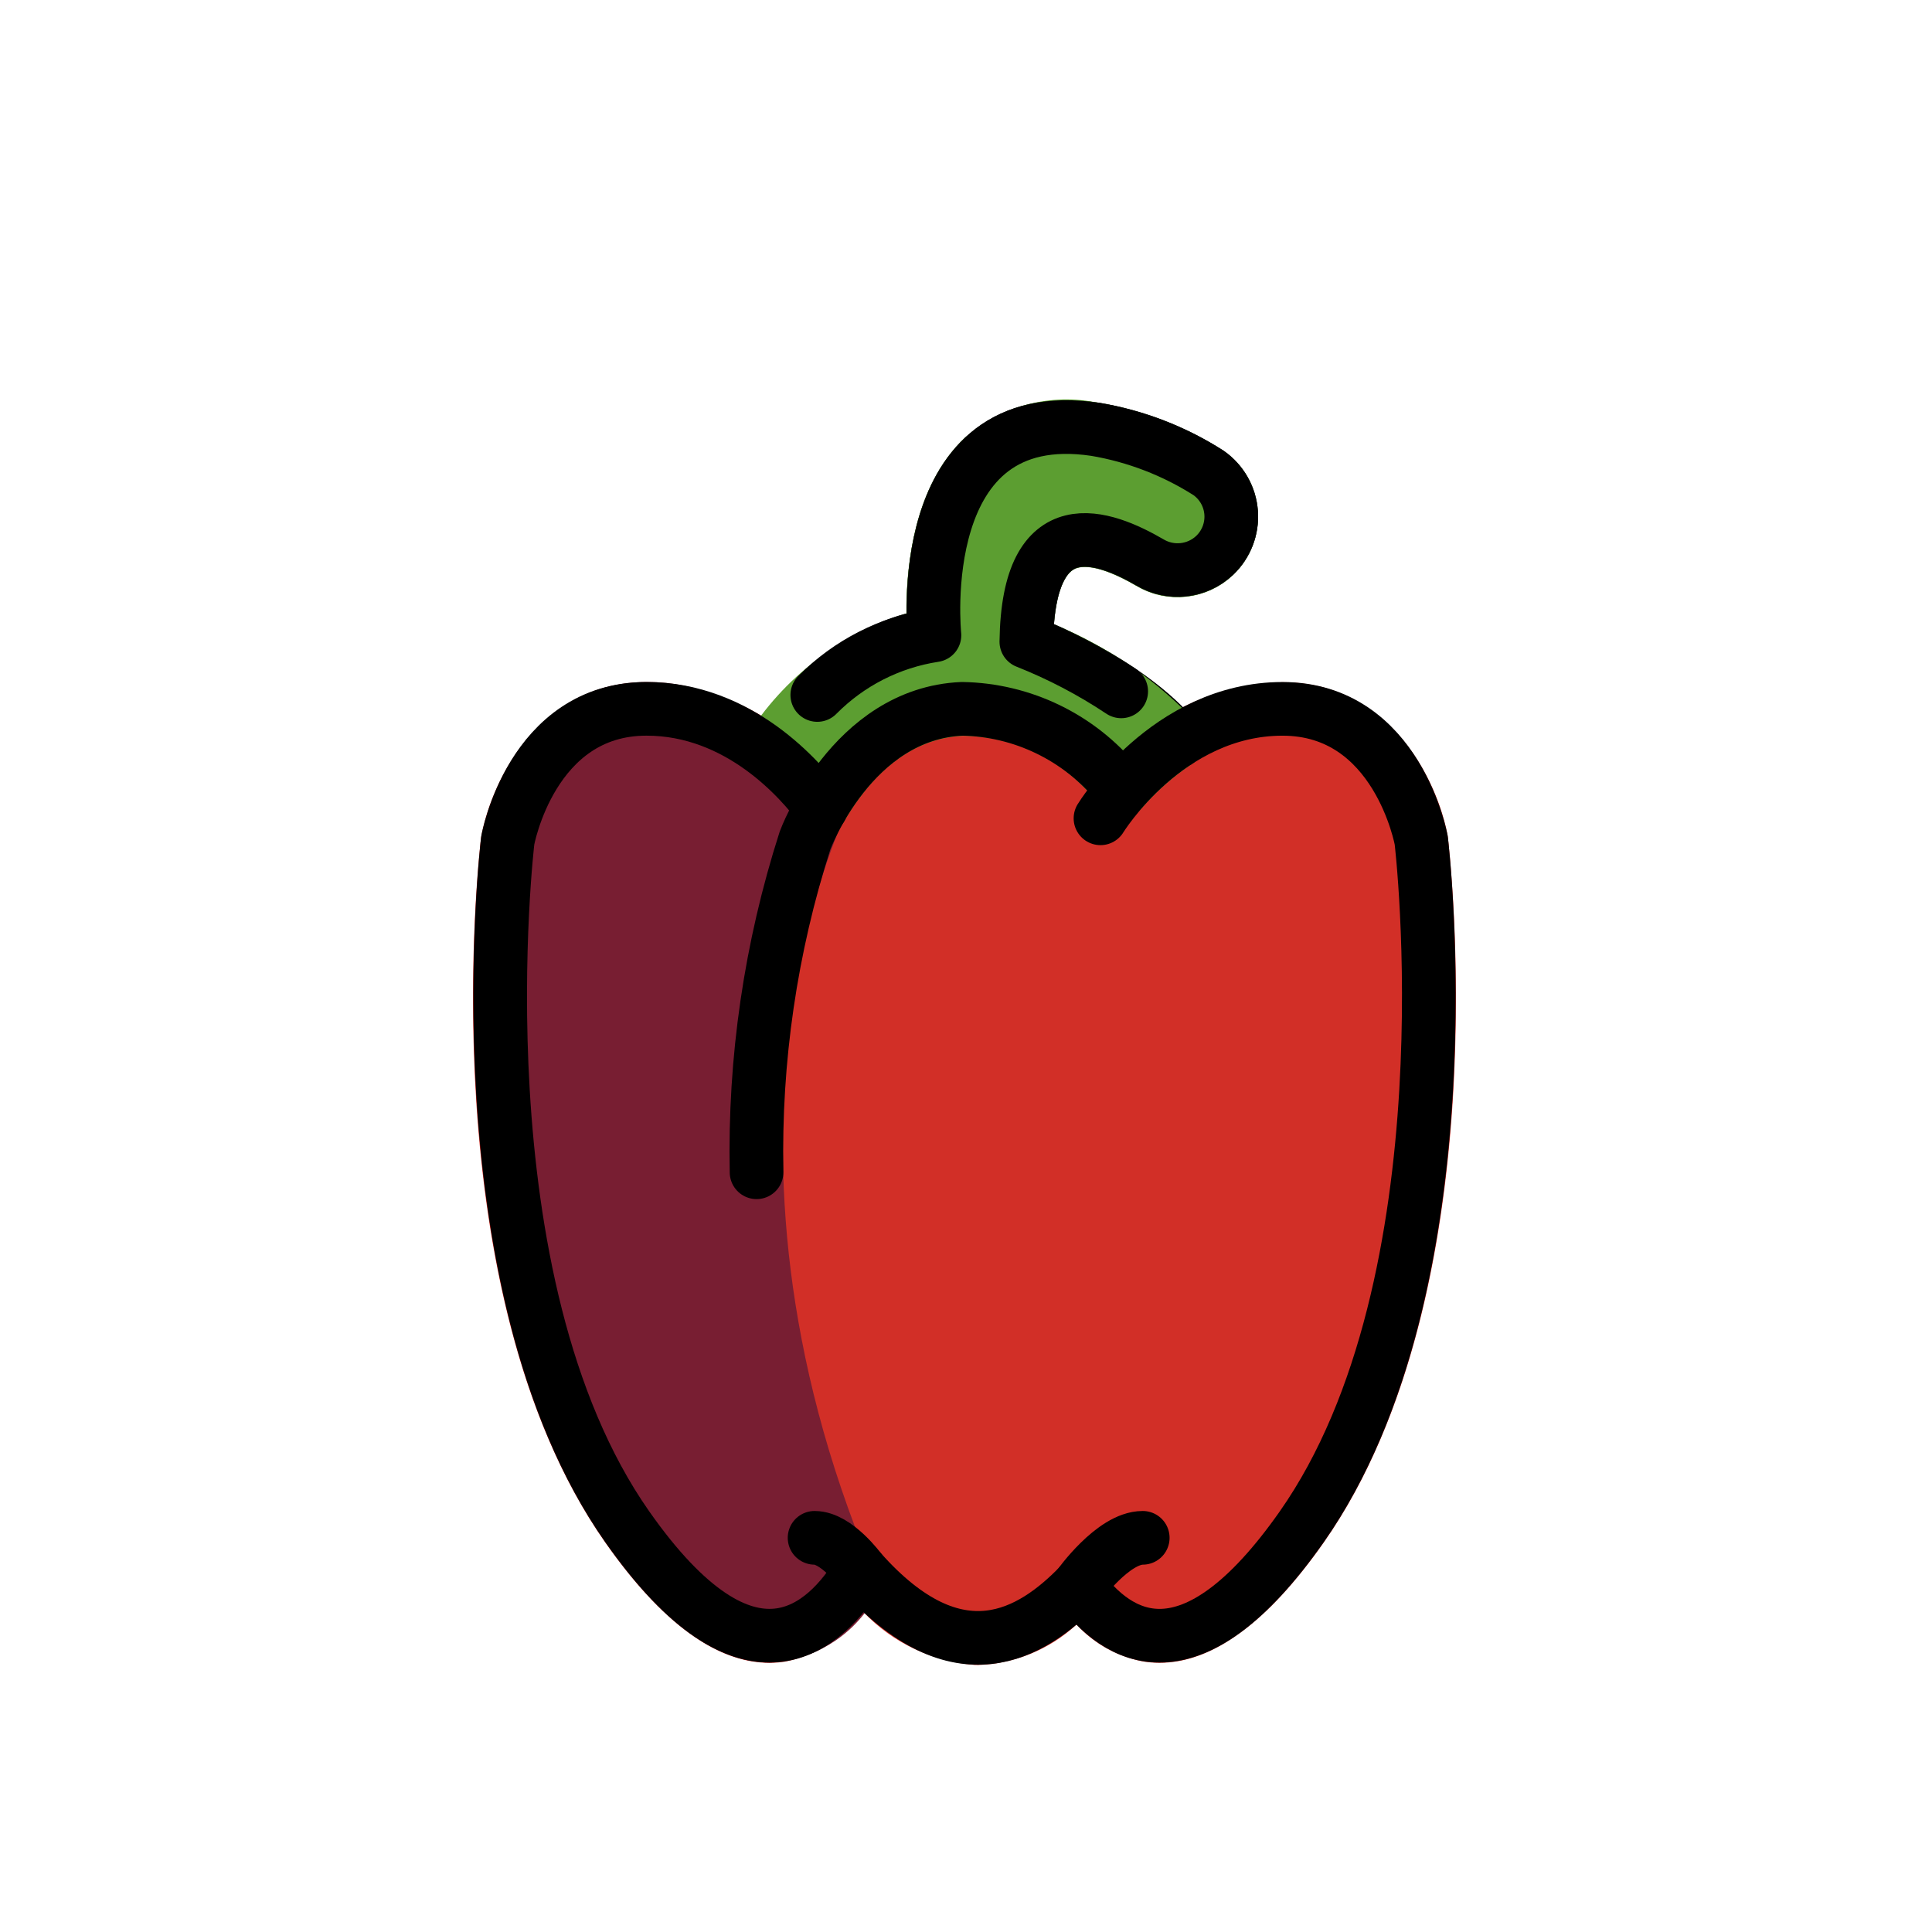
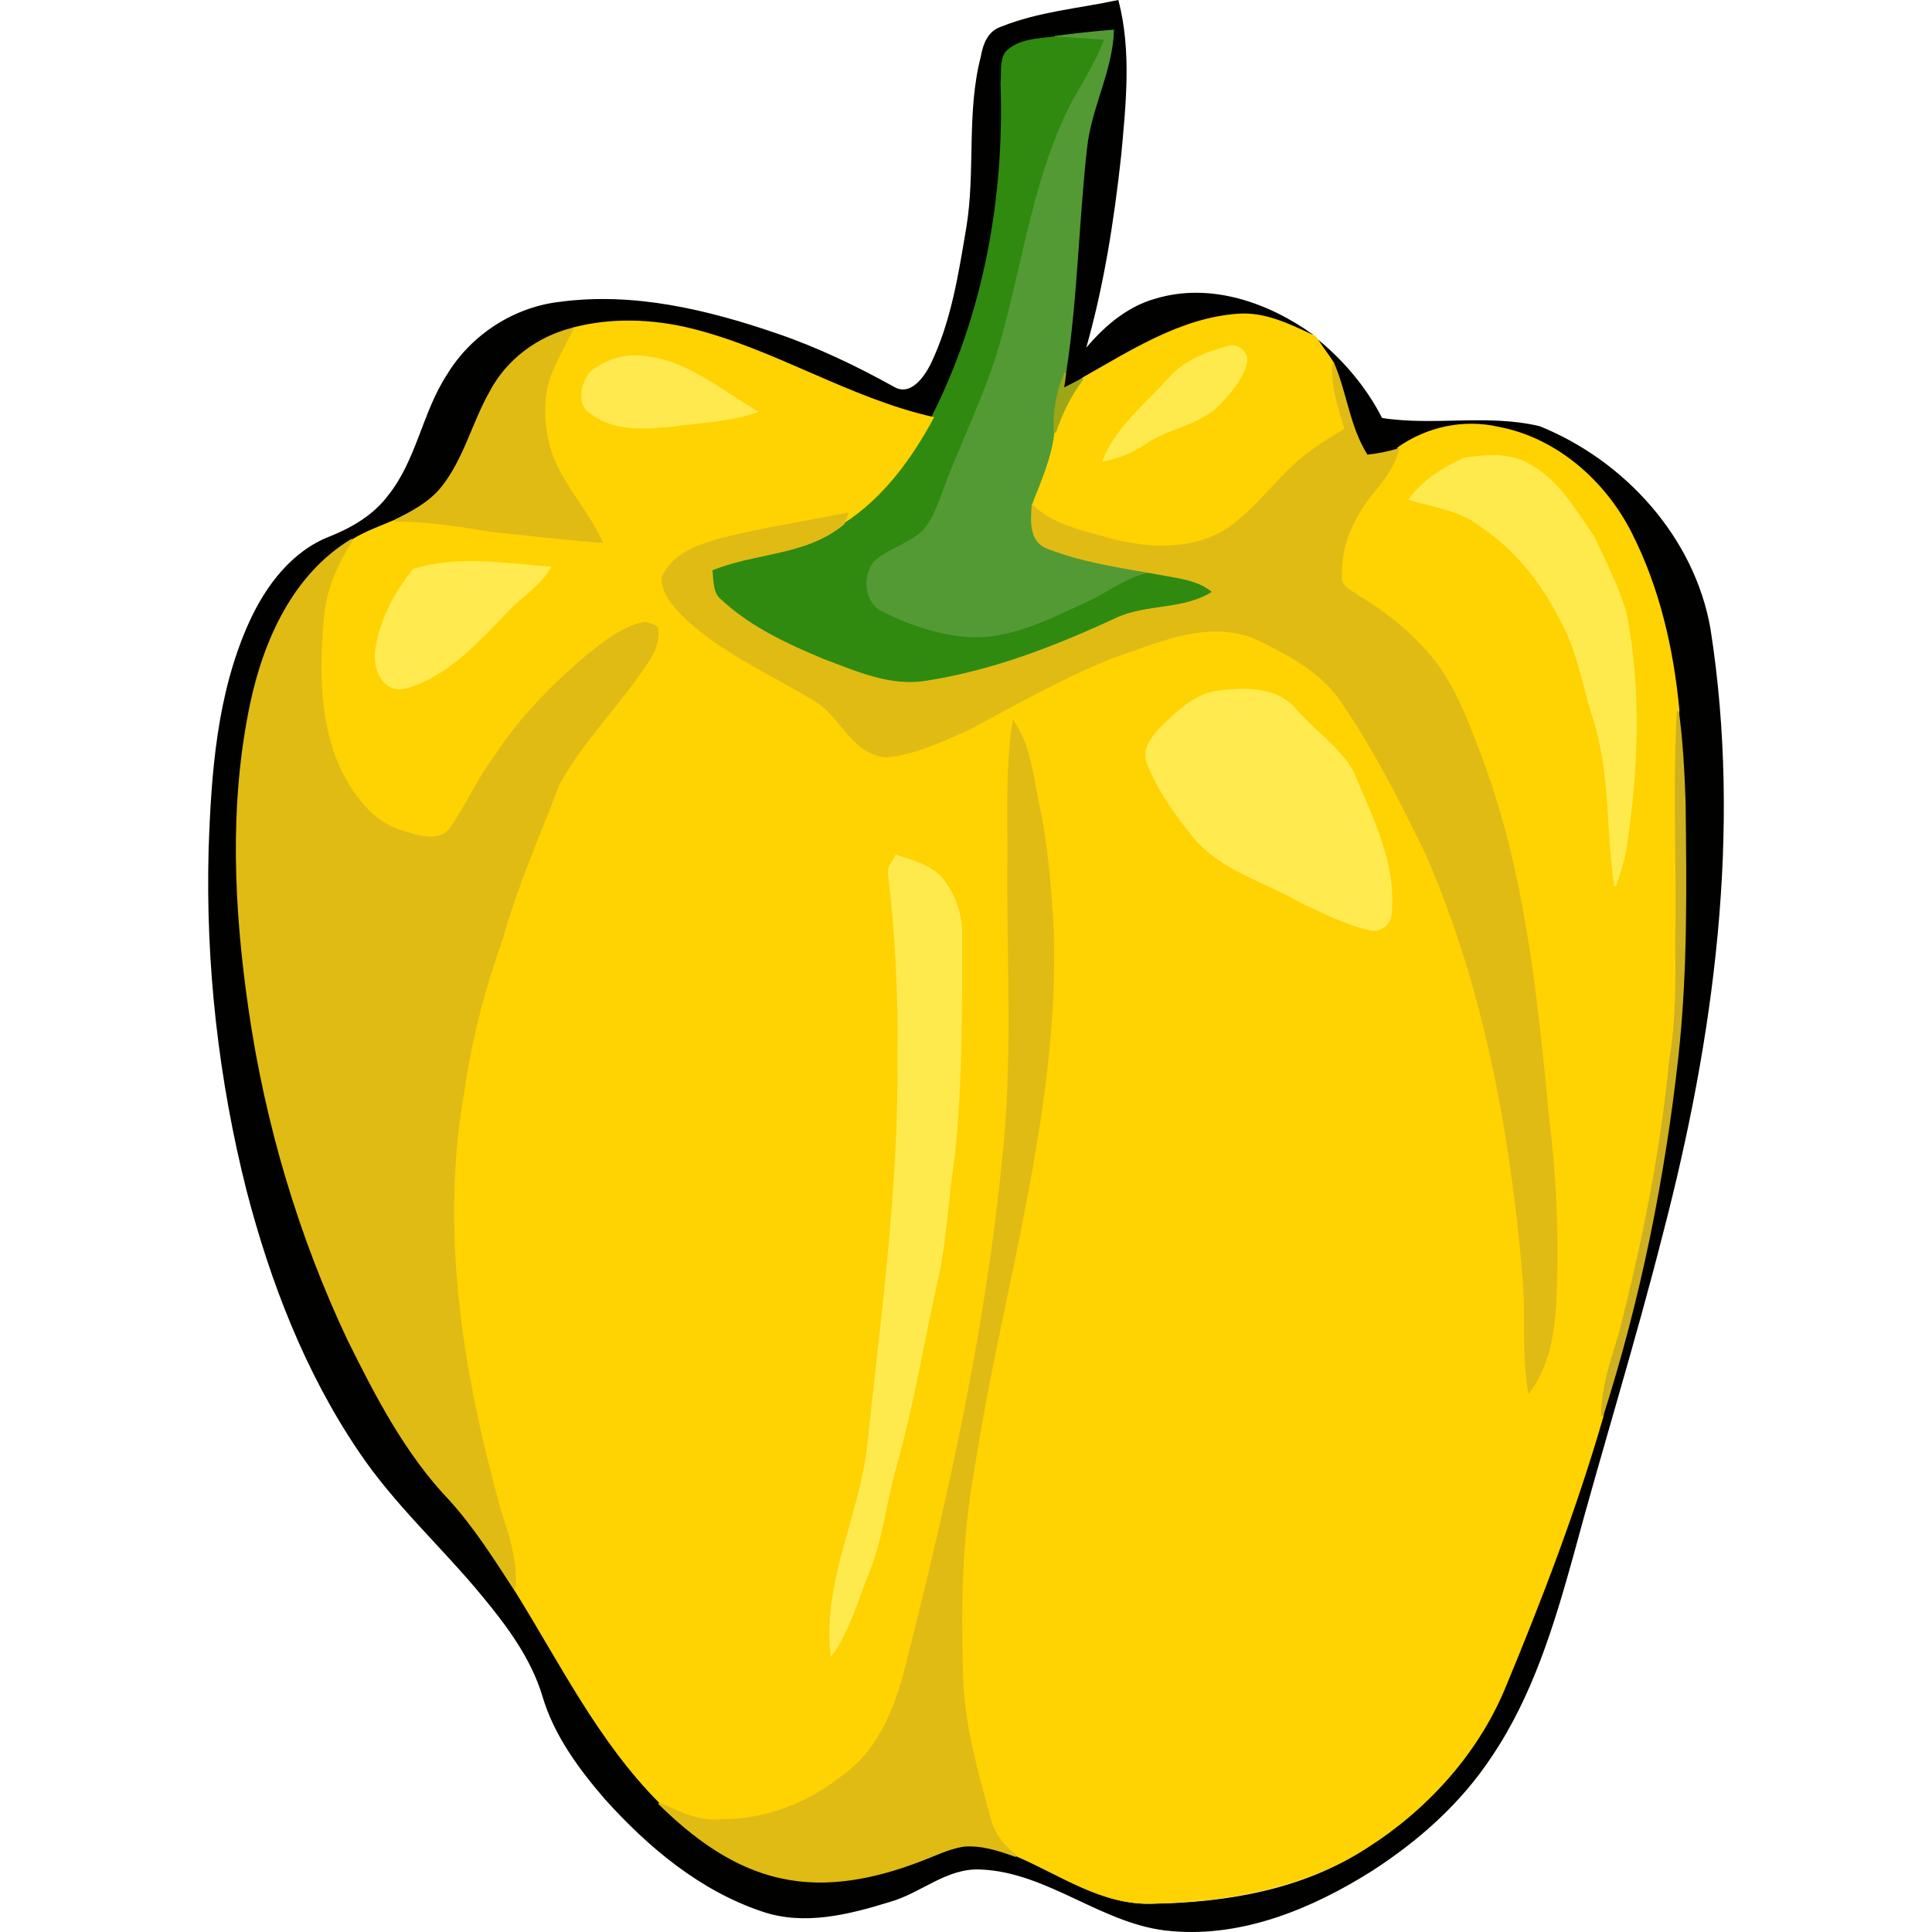
- <svg xmlns="http://www.w3.org/2000/svg" width="800px" height="800px" viewBox="0 0 72 72" id="emoji">
-   <g id="color">
-     <path fill="#d22f27" d="M53.951,31.155c-.355-1.981-2.1-5.729-6.155-5.729a8.699,8.699,0,0,0-5.973,2.572,8.012,8.012,0,0,0-6.006-2.571A7.047,7.047,0,0,0,30.51,28.446a8.911,8.911,0,0,0-6.417-3.019c-4.057,0-5.801,3.747-6.165,5.787-.082.686-1.931,16.916,4.626,26.266,2.091,2.982,4.146,4.489,6.118,4.489a3.965,3.965,0,0,0,.558-.04,4.791,4.791,0,0,0,2.953-1.846,6.413,6.413,0,0,0,4.148,1.965c.04.001.079.002.118.002a5.684,5.684,0,0,0,3.67-1.507,4.491,4.491,0,0,0,2.539,1.385,3.965,3.965,0,0,0,.558.04c1.972,0,4.028-1.507,6.119-4.489C55.89,48.13,54.042,31.899,53.951,31.155Z" />
-     <path fill="none" stroke="#000000" stroke-linecap="round" stroke-linejoin="round" stroke-width="2" d="M28.618,28.064c2.837-4.189,6.206-4.39,6.206-4.39S33.921,14.971,40.822,16a11.351,11.351,0,0,1,4.218,1.625,1.991,1.991,0,0,1,.224,3.075h0a2.012,2.012,0,0,1-2.408.262c-1.695-.984-4.536-2.085-4.607,2.952,0,0,3.798,1.425,5.639,3.711" />
-     <path fill="#5c9e31" d="M40.012,21.224c.241-.138.868-.241,2.336.611a2.998,2.998,0,0,0,4.522-2.821A2.947,2.947,0,0,0,45.6,16.808a12.347,12.347,0,0,0-4.637-1.79,5.707,5.707,0,0,0-5.04,1.332c-1.93,1.845-2.16,4.97-2.146,6.517a10.785,10.785,0,0,0-5.954,4.588l-.004.004-.003.006c-.011.016-.023.029-.034.046a.954.954,0,0,0-.063.152,1.002,1.002,0,0,0-.078.186.972.972,0,0,0-.012.187.591.591,0,0,0,.057.368.968.968,0,0,0,.074.183,1.002,1.002,0,0,0,.125.145.945.945,0,0,0,.113.131,9.58,9.58,0,0,1,1.792,1.837l.002.002a.992.992,0,0,0,.301.27c.013.008.028.01.042.017.018.009.037.015.056.023a.994.994,0,0,0,.403.095l.002,0,.001,0,.013-.002a1.005,1.005,0,0,0,.266-.042c.031-.009.059-.024.089-.036a.992.992,0,0,0,.179-.092c.015-.01.032-.013.046-.024s.019-.024.031-.035a.98.98,0,0,0,.211-.232c.008-.013.02-.023.028-.036l.001-.001c.811-1.4,2.237-3.09,4.434-3.184a6.442,6.442,0,0,1,4.971,2.448.978.978,0,0,0,.258.369.999.999,0,0,0,1.41-.102,9.183,9.183,0,0,1,1.781-1.594c.026-.018.04-.045.063-.064a.945.945,0,0,0,.133-.069,1,1,0,0,0,.152-1.406,15.222,15.222,0,0,0-5.39-3.74C39.391,21.749,39.817,21.335,40.012,21.224Z" />
-     <path fill="#781e32" d="M22.582,57.469c2.11,3.009,4.104,4.478,6.098,4.489h.022a4.759,4.759,0,0,0,3.821-2.276c.014-.019.016-.042.028-.062a1.467,1.467,0,0,0,.138-.363.874.874,0,0,0-.076-.551.951.951,0,0,0-.095-.18.309.309,0,0,1-.032-.061c-6.753-16.087-1.101-27.8-1.028-27.98.009-.023.005-.046.013-.069a1.083,1.083,0,0,0-.063-.757c-.011-.022-.011-.046-.024-.067-.113-.186-3.005-4.176-7.262-4.176-4.056,0-5.8,3.747-6.155,5.729C17.875,31.889,16.026,48.12,22.582,57.469Z" />
-   </g>
-   <g id="line">
-     <path fill="none" stroke="#000000" stroke-linecap="round" stroke-linejoin="round" stroke-width="2" d="M30.602,30.098c-.756-1.026-3.047-3.682-6.509-3.682-4.291,0-5.171,4.905-5.171,4.905s-1.961,16.43,4.451,25.573c4.559,6.501,7.416,3.758,8.687,1.629" />
-     <path fill="none" stroke="#000000" stroke-linecap="round" stroke-linejoin="round" stroke-width="2" d="M41.012,30.496s2.492-4.079,6.783-4.079,5.171,4.905,5.171,4.905,1.961,16.43-4.451,25.573c-4.154,5.923-6.895,4.172-8.311,2.204" />
-     <path fill="none" stroke="#000000" stroke-linecap="round" stroke-linejoin="round" stroke-width="2" d="M41.635,29.214a7.635,7.635,0,0,0-5.777-2.798c-4.117.174-5.856,4.905-5.856,4.905a37.922,37.922,0,0,0-1.807,12.366" />
-     <path fill="none" stroke="#000000" stroke-linecap="round" stroke-linejoin="round" stroke-width="2" d="M30.357,57.31c.819,0,1.702,1.213,1.702,1.213,3.635,4.106,6.408,2.356,8.148.573,0,0,1.272-1.786,2.38-1.786" />
-     <path fill="none" stroke="#000000" stroke-linecap="round" stroke-linejoin="round" stroke-width="2" d="M30.458,25.9a7.793,7.793,0,0,1,4.366-2.226S33.921,14.971,40.822,16a11.351,11.351,0,0,1,4.218,1.625,1.991,1.991,0,0,1,.224,3.075h0a2.012,2.012,0,0,1-2.408.262c-1.695-.984-4.536-2.085-4.607,2.952a18.998,18.998,0,0,1,3.535,1.851" />
+ <svg xmlns="http://www.w3.org/2000/svg" version="1.1" id="Layer_1" x="0px" y="0px" viewBox="0 0 256 256" enable-background="new 0 0 1920 1407" xml:space="preserve" width="256" height="256">
+   <defs id="defs770" />
+   <g id="g322" transform="matrix(0.6867104,0,0,0.6867104,-212.9137,-473.1901)">
+     <path d="m 503.3,694.4 c 7.2,-2.9 14.9,-3.5 22.4,-5.1 2.5,9.7 1.4,19.9 0.5,29.7 -1.4,12.8 -3.4,25.6 -7,38 3.6,-4.4 8.1,-8.5 13.8,-10.1 10.5,-3.2 21.7,0.7 30.3,6.9 -4.5,-2.1 -9.2,-4.4 -14.3,-4 -11,0.8 -20.6,7 -29.9,12.3 -1.3,0.7 -2.6,1.3 -3.8,2 0.1,-0.8 0.3,-2.4 0.5,-3.2 2.2,-14.3 2.5,-28.8 4,-43.1 0.7,-7.8 4.9,-14.8 5.2,-22.7 -3.8,0.2 -7.5,0.7 -11.2,1.2 -3.2,0.4 -7,0.5 -9.4,2.9 -1.1,1.7 -0.7,3.9 -0.8,5.9 0.8,22.2 -3.3,44.8 -13.4,64.7 -16.3,-3.7 -30.5,-13.2 -46.7,-17.1 -7.5,-1.8 -15.4,-2.1 -22.8,-0.1 -6.7,1.7 -12.6,6.1 -15.8,12.2 -3.4,6 -5,13 -9.4,18.4 -2.3,3 -5.8,4.7 -9.1,6.4 -2.8,1.2 -5.7,2.2 -8.3,3.8 -11.2,6.7 -16.8,19.4 -19.5,31.7 -4,19.5 -3.1,39.6 -0.4,59.2 3.3,22 9.6,43.6 19.1,63.8 5.4,10.8 11,21.8 19.5,30.7 4.8,5.3 8.6,11.3 12.5,17.3 8.8,14.1 16.2,29.3 28.1,41.2 6.6,6.5 14.3,12.3 23.5,14.3 8.9,2 18.1,0 26.5,-3.1 2.9,-1 5.6,-2.5 8.7,-3 3.5,-0.3 6.9,0.8 10.2,2 8.4,3.6 16.3,9.3 25.9,9.1 14.4,-0.2 29.3,-2.7 41.5,-10.7 11.5,-7.3 21.2,-17.8 26.5,-30.5 7.3,-17.3 13.9,-34.8 19.1,-52.8 7.1,-22.5 11.9,-45.8 14.5,-69.3 1.8,-16.3 1.5,-32.7 1.4,-49.1 -0.2,-5.9 -0.6,-11.8 -1.3,-17.6 -1.1,-11.7 -3.8,-23.4 -9.1,-34 -5.1,-10.1 -14.5,-18.4 -25.7,-20.5 -6.7,-1.5 -13.6,0 -19.2,3.9 -2,0.6 -4,1 -6,1.2 -3.5,-5.4 -4,-12 -6.5,-17.8 -1,-1.6 -2.1,-3.2 -3.2,-4.7 5.1,4.2 9.4,9.3 12.4,15.2 10.1,1.6 20.5,-0.8 30.5,1.6 16.3,6.6 29.7,21.3 32.8,38.9 6.1,39 0.7,78.9 -9.2,116.8 -5.3,20.9 -11.7,41.4 -17.3,62.2 -3.7,13.3 -7.8,26.8 -15.6,38.4 -5.9,9 -14.1,16.3 -23.1,22.1 -11.4,7.2 -24.8,12.8 -38.5,11.6 -13.2,-1 -23.7,-11.4 -37,-11.9 -6.6,-0.3 -11.5,4.6 -17.6,6.3 -7.8,2.4 -16.4,4.6 -24.5,1.8 -11.9,-4 -21.8,-12.3 -30.1,-21.5 -5.1,-5.9 -9.9,-12.4 -12.1,-19.9 -2.2,-7.3 -6.8,-13.5 -11.6,-19.3 -7.8,-9.5 -17,-17.7 -23.9,-28 -10.3,-15.2 -17,-32.6 -21.6,-50.3 -5.4,-21.4 -7.9,-43.6 -7.3,-65.7 0.5,-14.8 1.6,-30.1 7.8,-43.8 3.2,-7 8.2,-13.7 15.6,-16.5 4.2,-1.7 8.3,-4.1 11.1,-7.8 5.6,-6.9 6.7,-16.2 11.5,-23.5 4.6,-7.6 12.8,-12.9 21.6,-13.9 14.2,-1.9 28.4,1.5 41.8,6.1 7.9,2.7 15.4,6.3 22.6,10.3 3.3,1.9 6,-1.9 7.3,-4.5 4,-8.3 5.4,-17.5 6.9,-26.4 1.8,-10.9 0,-22.2 2.8,-33 0.4,-2.3 1.3,-4.8 3.8,-5.6 z" id="path288" style="fill:#010100;stroke:#010100;stroke-width:0.394" />
+     <path d="m 513.6,696.2 c 3.7,-0.5 7.5,-0.9 11.2,-1.2 -0.3,7.9 -4.4,14.9 -5.2,22.7 -1.6,14.3 -1.8,28.8 -4,43.1 -1.5,3.7 -2.3,7.6 -2,11.5 -0.5,4.9 -2.5,9.5 -4.3,14 -0.2,2.9 -0.5,7 3,8.1 6.9,2.8 14.3,3.7 21.6,5 -5.4,0.3 -9.5,4 -14.3,6 -7.1,3.3 -14.5,7.1 -22.6,6.7 -5.8,-0.4 -11.5,-2.3 -16.7,-4.9 -3.6,-1.7 -4,-6.9 -1.9,-9.9 2.6,-2.6 6.4,-3.5 9.2,-5.8 1.7,-1.8 2.6,-4.1 3.6,-6.3 3.7,-10.5 9,-20.4 11.9,-31.2 4.3,-15.5 6.3,-31.8 13.9,-46.1 2.1,-3.6 4.2,-7.2 5.8,-11.1 -3,-0.2 -6.1,-0.4 -9.2,-0.6 z" id="path290" style="fill:#539a34;stroke:#539a34;stroke-width:0.394" />
+     <path d="m 504.2,699.2 c 2.4,-2.5 6.2,-2.5 9.4,-2.9 3.1,0.2 6.1,0.4 9.2,0.6 -1.5,3.9 -3.7,7.5 -5.8,11.1 -7.6,14.3 -9.6,30.7 -13.9,46.1 -2.9,10.8 -8.2,20.7 -11.9,31.2 -0.9,2.2 -1.8,4.6 -3.6,6.3 -2.8,2.4 -6.6,3.3 -9.2,5.8 -2.2,3 -1.8,8.2 1.9,9.9 5.2,2.6 10.9,4.5 16.7,4.9 8.1,0.4 15.5,-3.4 22.6,-6.7 4.7,-2.1 8.9,-5.8 14.3,-6 3.5,0.7 7.5,1 10.3,3.5 -5.6,3.7 -12.8,2.4 -18.8,5.2 -11.7,5.4 -23.8,10.1 -36.5,12.1 -7,1.2 -13.6,-1.8 -20,-4.2 -7,-3 -14.1,-6.2 -19.7,-11.4 -1.9,-1.5 -1.6,-3.9 -1.9,-6 8.3,-3.5 18.2,-2.8 25.5,-8.9 7.5,-4.9 12.9,-12.3 17.1,-20.1 10.1,-19.9 14.2,-42.5 13.4,-64.7 0.2,-1.9 -0.2,-4.2 0.9,-5.8 z" id="path292" style="fill:#2f8a0f;stroke:#2f8a0f;stroke-width:0.394" />
+     <path d="m 519,762.1 c 9.4,-5.3 18.9,-11.5 29.9,-12.3 5.1,-0.4 9.8,1.9 14.3,4 l 0.6,0.3 0.3,0.4 c 1,1.6 2.2,3.1 3.2,4.7 -0.3,4.3 1.1,8.4 2.5,12.4 -2.5,1.5 -5,3 -7.3,4.8 -5.6,4.3 -9.6,10.5 -15.5,14.5 -6.7,4.4 -15.4,4 -22.8,1.9 -5.1,-1.6 -10.8,-2.5 -14.8,-6.4 1.8,-4.6 3.8,-9.1 4.3,-14 1.2,-3.7 2.9,-7.2 5.3,-10.3 m 16.8,-0.1 c -4.5,5.1 -10.2,9.4 -12.8,15.9 2.8,-0.6 5.5,-1.5 7.8,-3.2 4.7,-3.3 11,-3.7 14.9,-8.1 2,-2.3 4.2,-4.7 4.8,-7.7 0.4,-1.8 -1.7,-3.5 -3.4,-2.9 -4.2,1.1 -8.4,2.7 -11.3,6 z" id="path294" style="fill:#ffd201;stroke:#ffd201;stroke-width:0.394" />
+     <path d="m 420.5,752.5 c 7.4,-2 15.4,-1.7 22.8,0.1 16.2,4 30.4,13.4 46.7,17.1 -4.2,7.8 -9.6,15.2 -17.1,20.1 0.2,-0.5 0.5,-1.4 0.7,-1.9 -8,1.6 -16.1,2.7 -23.9,4.8 -4.4,1.3 -9.7,2.9 -11.7,7.5 0,3.3 2.6,5.9 4.8,8.1 7.2,6.5 16.2,10.5 24.5,15.5 5.2,3 7.4,10.5 14,10.9 5.4,-0.5 10.4,-3 15.4,-5.1 9.2,-4.9 18.3,-10 28,-14 8.8,-2.9 18.3,-7.5 27.5,-3.8 6.4,3.1 13.2,6.5 17.2,12.8 6.3,9.1 11.2,19 16,28.9 11.2,25.7 16.3,53.6 18.7,81.3 0.7,7.5 -0.3,15.1 1.1,22.5 3.5,-4.7 4.7,-10.7 5,-16.4 0.5,-12 0.2,-24.1 -1.3,-36 -2.3,-24.1 -4.7,-48.6 -13.5,-71.3 -2.3,-6 -4.6,-12.2 -8.6,-17.3 -4.1,-4.9 -9,-9.1 -14.5,-12.4 -1.4,-1.1 -3.7,-1.8 -3.4,-4 -0.3,-6.2 2.7,-12 6.6,-16.7 2,-2.3 3.7,-4.7 4.4,-7.7 5.6,-3.9 12.5,-5.4 19.2,-3.9 11.3,2.1 20.7,10.5 25.7,20.5 5.3,10.5 8,22.2 9.1,34 -0.8,14.9 0,29.8 -0.3,44.7 0.1,7.7 0.1,15.4 -1.2,23 -1.7,17.7 -5.2,35.3 -9.7,52.5 -1.5,5.2 -3.4,10.4 -3.4,15.9 -5.2,18 -11.9,35.5 -19.1,52.8 -5.3,12.6 -15,23.2 -26.5,30.5 -12.3,7.9 -27.2,10.4 -41.5,10.7 -9.5,0.3 -17.5,-5.5 -25.9,-9.1 -2.5,-1.8 -4.4,-4.3 -5.1,-7.3 -2.4,-8.8 -5,-17.7 -5.3,-26.9 -0.3,-13.4 -0.3,-26.8 2.1,-40 5.3,-34.7 16.4,-68.7 15.4,-104.1 -0.5,-8.4 -1.1,-16.8 -2.9,-25 -1.2,-5.3 -1.6,-10.9 -4.7,-15.5 -1.4,9.8 -0.8,19.7 -0.9,29.6 0,18.3 1,36.7 -1,54.9 -3.2,32.6 -10.4,64.6 -18.3,96.3 -2,8.4 -5.2,17.4 -12.6,22.6 -6.7,5.4 -15.1,8.7 -23.8,8.5 -4.2,0.3 -8,-1.7 -11.7,-3.3 -11.9,-11.9 -19.3,-27.1 -28.1,-41.2 0.5,-5.2 -1.2,-10.2 -2.8,-15.1 -7.3,-26.2 -11.9,-54 -7,-81.1 1.4,-10.1 4.2,-20 7.5,-29.6 2.8,-10.1 7.2,-19.6 10.8,-29.4 4.9,-8.8 12.3,-15.8 17.6,-24.3 1.1,-1.8 1.8,-3.9 1.4,-6 -1,-0.5 -2,-1.1 -3.1,-0.7 -3.8,1 -7,3.5 -10.1,6 -6.8,5.8 -13.2,12.2 -18.1,19.8 -3.3,4.3 -5.3,9.3 -8.4,13.6 -2.2,3.2 -6.5,1.6 -9.5,0.7 -5.8,-1.7 -9.6,-7 -12.1,-12.2 -4,-8.9 -4,-18.9 -3.2,-28.4 0.3,-5.7 2.6,-11 5.7,-15.7 2.6,-1.6 5.5,-2.6 8.3,-3.8 6.2,0 12.4,1 18.5,2 7.1,0.7 14.2,1.6 21.3,2.1 -3,-6.7 -8.7,-12 -10.4,-19.4 -1,-4.5 -1,-9.5 0.9,-13.8 1.1,-2.7 2.5,-5.3 3.8,-7.9 m 3.5,8.5 c -1.7,2.1 -2.6,6.2 0.2,7.8 4.5,3.4 10.4,2.9 15.7,2.4 5.4,-0.8 10.9,-0.9 16.1,-2.7 -7,-4.1 -13.6,-9.9 -22,-10.6 -3.6,-0.4 -7.3,0.8 -10,3.1 m 168.5,16.6 c -3.9,1.9 -7.8,4.3 -10.6,7.7 4.7,1.4 9.8,2 13.7,5.1 6.5,4.4 11.7,10.6 15.2,17.7 3.5,6 4.5,13 6.6,19.5 3.4,10.4 2.6,21.6 4.1,32.3 0.9,-2.6 1.8,-5.2 2.1,-7.9 2.2,-14.8 2.8,-30 -0.1,-44.7 -1.5,-5.2 -4,-10 -6.3,-14.9 -3.3,-4.8 -6.4,-10.2 -11.6,-13.3 -3.7,-2.6 -8.8,-2.1 -13.1,-1.5 M 389.9,799 c -3.5,4.3 -6.3,9.5 -7.2,15.1 -0.7,3.5 0.9,8.5 5.4,7.7 8,-2.2 13.8,-8.6 19.4,-14.4 2.7,-3.1 6.5,-5.1 8.6,-8.8 -8.7,-0.8 -17.8,-2.3 -26.2,0.4 m 154.5,23.6 c -4.1,0.9 -7.2,3.9 -10,6.8 -1.7,1.8 -3.8,4.3 -2.8,6.9 2,5.3 5.4,9.9 8.9,14.3 5.5,6.4 13.9,8.6 20.9,12.7 4.1,1.9 8.2,4 12.6,5.1 1.8,0.6 3.9,-0.4 4.4,-2.3 1.3,-10 -3.7,-19.1 -7.3,-28.1 -2.7,-4.7 -7.5,-7.8 -11,-11.9 -3.9,-4.6 -10.4,-4.2 -15.7,-3.5 M 483,854.2 c -0.6,1.1 -1.7,2.2 -1.3,3.7 1.4,11.7 2,23.4 1.8,35.2 0.3,25.1 -3.1,50 -5.8,74.9 -1.6,13.6 -8.7,26.4 -7.1,40.4 3.4,-4.8 4.9,-10.5 7.1,-15.9 2.7,-6.6 3.3,-13.8 5.3,-20.6 3.5,-12.5 5.5,-25.3 8.4,-37.9 1.4,-7.2 1.7,-14.6 2.8,-21.9 1.5,-14.3 1.3,-28.6 1.4,-43 0,-3.6 -1.3,-7.1 -3.4,-10 -2.3,-2.9 -6,-3.7 -9.2,-4.9 z" id="path296" style="fill:#ffd202;stroke:#ffd202;stroke-width:0.394" />
+     <path d="m 404.7,764.7 c 3.2,-6.1 9.1,-10.5 15.8,-12.2 -1.3,2.6 -2.7,5.2 -3.9,7.9 -1.9,4.3 -1.9,9.2 -0.9,13.8 1.6,7.3 7.3,12.6 10.4,19.4 -7.1,-0.5 -14.2,-1.4 -21.3,-2.1 -6.1,-1 -12.3,-2 -18.5,-2 3.3,-1.6 6.7,-3.4 9.1,-6.4 4.3,-5.4 5.9,-12.4 9.3,-18.4 z" id="path298" style="fill:#e0bb14;stroke:#e0bb14;stroke-width:0.394" />
+     <path d="m 567.3,759.2 c 2.5,5.8 3,12.3 6.5,17.8 2,-0.2 4.1,-0.6 6,-1.2 -0.7,2.9 -2.5,5.4 -4.4,7.7 -3.9,4.6 -6.9,10.5 -6.6,16.7 -0.3,2.2 2,2.9 3.4,4 5.5,3.3 10.5,7.4 14.5,12.4 4,5.1 6.3,11.3 8.6,17.3 8.8,22.7 11.2,47.2 13.5,71.3 1.5,12 1.9,24 1.3,36 -0.4,5.8 -1.5,11.7 -5,16.4 -1.3,-7.4 -0.4,-15 -1.1,-22.5 -2.4,-27.8 -7.5,-55.7 -18.7,-81.3 -4.8,-9.9 -9.8,-19.8 -16,-28.9 -3.9,-6.2 -10.7,-9.7 -17.2,-12.8 -9.3,-3.7 -18.8,0.9 -27.5,3.8 -9.7,3.9 -18.8,9.1 -28,14 -4.9,2.1 -9.9,4.6 -15.4,5.1 -6.7,-0.4 -8.8,-7.9 -14,-10.9 -8.3,-5 -17.3,-9 -24.5,-15.5 -2.2,-2.2 -4.9,-4.8 -4.8,-8.1 2,-4.6 7.2,-6.3 11.7,-7.5 7.9,-2 16,-3.2 23.9,-4.8 -0.2,0.5 -0.5,1.4 -0.7,1.9 -7.3,6.1 -17.2,5.4 -25.5,8.9 0.3,2.1 0,4.6 1.9,6 5.6,5.2 12.7,8.5 19.7,11.4 6.4,2.4 13,5.4 20,4.2 12.8,-2 24.9,-6.7 36.5,-12.1 6,-2.8 13.2,-1.5 18.8,-5.2 -2.8,-2.5 -6.8,-2.8 -10.3,-3.5 -7.2,-1.3 -14.7,-2.3 -21.6,-5 -3.5,-1.2 -3.2,-5.2 -3,-8.1 4,3.9 9.6,4.8 14.8,6.4 7.5,2 16.1,2.4 22.8,-1.9 5.9,-4 9.8,-10.2 15.5,-14.5 2.3,-1.8 4.8,-3.3 7.3,-4.8 -1.3,-4.3 -2.7,-8.4 -2.4,-12.7 z" id="path300" style="fill:#e0bb14;stroke:#e0bb14;stroke-width:0.394" />
+     <path d="m 358.5,824.9 c 2.6,-12.3 8.3,-25 19.5,-31.7 -3.1,4.7 -5.4,10.1 -5.7,15.7 -0.8,9.5 -0.8,19.6 3.2,28.4 2.5,5.2 6.3,10.5 12.1,12.2 3,0.9 7.3,2.5 9.5,-0.7 3.1,-4.4 5.2,-9.4 8.4,-13.6 4.9,-7.6 11.3,-14 18.1,-19.8 3.1,-2.4 6.3,-5 10.1,-6 1.1,-0.4 2.1,0.2 3.1,0.7 0.4,2.1 -0.3,4.2 -1.4,6 -5.4,8.5 -12.8,15.5 -17.6,24.3 -3.7,9.8 -8,19.3 -10.8,29.4 -3.4,9.6 -6.1,19.5 -7.5,29.6 -4.9,27.1 -0.3,54.8 7,81.1 1.6,4.9 3.3,9.9 2.8,15.1 -3.9,-6 -7.7,-12 -12.5,-17.3 -8.4,-8.8 -14.1,-19.8 -19.5,-30.7 -9.5,-20.1 -15.9,-41.7 -19.1,-63.8 -2.8,-19.3 -3.8,-39.4 0.3,-58.9 z" id="path302" style="fill:#e0bb14;stroke:#e0bb14;stroke-width:0.394" />
+     <path d="m 535.8,762 c 2.9,-3.3 7.2,-4.9 11.3,-6 1.6,-0.6 3.8,1.1 3.4,2.9 -0.6,3 -2.8,5.4 -4.8,7.7 -3.9,4.4 -10.2,4.8 -14.9,8.1 -2.3,1.6 -5,2.6 -7.8,3.2 2.6,-6.5 8.3,-10.8 12.8,-15.9 z" id="path304" style="fill:#ffea4e;stroke:#ffea4e;stroke-width:0.394" />
+     <path d="m 592.5,777.6 c 4.4,-0.7 9.4,-1.1 13.3,1.6 5.2,3.1 8.2,8.5 11.6,13.3 2.3,4.9 4.8,9.7 6.3,14.9 2.9,14.7 2.3,29.9 0.1,44.7 -0.4,2.7 -1.2,5.3 -2.1,7.9 -1.6,-10.8 -0.7,-21.9 -4.1,-32.3 -2.1,-6.6 -3.1,-13.5 -6.6,-19.5 -3.5,-7 -8.7,-13.3 -15.2,-17.7 -3.9,-3.1 -9,-3.7 -13.7,-5.1 2.5,-3.5 6.4,-5.9 10.4,-7.8 z" id="path306" style="fill:#ffea4e;stroke:#ffea4e;stroke-width:0.394" />
+     <path d="m 483,854.2 c 3.2,1.1 6.9,2 9.1,4.8 2.1,2.9 3.4,6.4 3.4,10 0,14.3 0.1,28.7 -1.4,43 -1.1,7.3 -1.5,14.6 -2.8,21.9 -2.9,12.6 -4.9,25.4 -8.4,37.9 -2,6.8 -2.6,14 -5.3,20.6 -2.2,5.4 -3.7,11.1 -7.1,15.9 -1.6,-13.9 5.6,-26.8 7.1,-40.4 2.6,-24.9 6.1,-49.8 5.8,-74.9 0.2,-11.7 -0.4,-23.5 -1.8,-35.2 -0.3,-1.3 0.8,-2.4 1.4,-3.6 z" id="path308" style="fill:#ffea4e;stroke:#ffea4e;stroke-width:0.394" />
+     <path d="m 424,761 c 2.7,-2.3 6.4,-3.5 10,-3.1 8.4,0.7 15,6.5 22,10.6 -5.2,1.8 -10.7,1.9 -16.1,2.7 -5.3,0.5 -11.3,1 -15.7,-2.4 -2.8,-1.6 -1.9,-5.7 -0.2,-7.8 z" id="path310" style="fill:#ffe94f;stroke:#ffe94f;stroke-width:0.394" />
+     <path d="m 513.6,772.5 c -0.3,-4 0.5,-7.9 2,-11.5 -0.1,0.8 -0.3,2.4 -0.5,3.2 1.3,-0.7 2.6,-1.3 3.8,-2 -2.3,3 -4,6.5 -5.3,10.3 z" id="path312" style="fill:#9da617;stroke:#9da617;stroke-width:0.394" />
+     <path d="m 389.9,799 c 8.4,-2.6 17.5,-1.1 26.2,-0.4 -2,3.6 -5.9,5.7 -8.6,8.8 -5.6,5.8 -11.4,12.2 -19.4,14.4 -4.4,0.8 -6.1,-4.2 -5.4,-7.7 0.9,-5.6 3.7,-10.8 7.2,-15.1 z" id="path314" style="fill:#ffea4f;stroke:#ffea4f;stroke-width:0.394" />
+     <path d="m 544.4,822.6 c 5.3,-0.7 11.8,-1.1 15.6,3.4 3.5,4.1 8.3,7.2 11,11.9 3.7,8.9 8.6,18.1 7.3,28.1 -0.5,1.9 -2.5,2.9 -4.4,2.3 -4.4,-1.1 -8.5,-3.2 -12.6,-5.1 -7,-4.1 -15.5,-6.2 -20.9,-12.7 -3.5,-4.4 -6.9,-9 -8.9,-14.3 -1,-2.7 1.1,-5.1 2.8,-6.9 2.9,-2.8 6,-5.8 10.1,-6.7 z" id="path316" style="fill:#ffea4f;stroke:#ffea4f;stroke-width:0.394" />
+     <path d="m 633.8,826.3 c 0.8,5.9 1.1,11.8 1.3,17.6 0.2,16.4 0.4,32.8 -1.4,49.1 -2.6,23.5 -7.3,46.8 -14.5,69.3 0,-5.5 1.8,-10.7 3.4,-15.9 4.4,-17.2 8,-34.8 9.7,-52.5 1.3,-7.6 1.3,-15.3 1.2,-23 0.3,-14.8 -0.5,-29.7 0.3,-44.6 z" id="path318" style="fill:#cfb020;stroke:#cfb020;stroke-width:0.394" />
+     <path d="m 505.6,828.4 c 3.1,4.6 3.6,10.2 4.7,15.5 1.8,8.2 2.4,16.6 2.9,25 1,35.4 -10.1,69.4 -15.4,104.1 -2.4,13.2 -2.5,26.6 -2.1,40 0.3,9.2 2.9,18.1 5.3,26.9 0.7,3 2.7,5.5 5.1,7.3 -3.3,-1.2 -6.7,-2.3 -10.2,-2 -3,0.5 -5.8,1.9 -8.7,3 -8.4,3.2 -17.6,5.1 -26.5,3.1 -9.2,-2 -16.9,-7.8 -23.5,-14.3 3.7,1.7 7.5,3.7 11.7,3.3 8.7,0.1 17.1,-3.1 23.8,-8.5 7.4,-5.2 10.6,-14.2 12.6,-22.6 8,-31.7 15.1,-63.7 18.3,-96.3 2,-18.2 1,-36.6 1,-54.9 0.2,-9.8 -0.5,-19.8 1,-29.6 z" id="path320" style="fill:#e0bb13;stroke:#e0bb13;stroke-width:0.394" />
  </g>
</svg>
